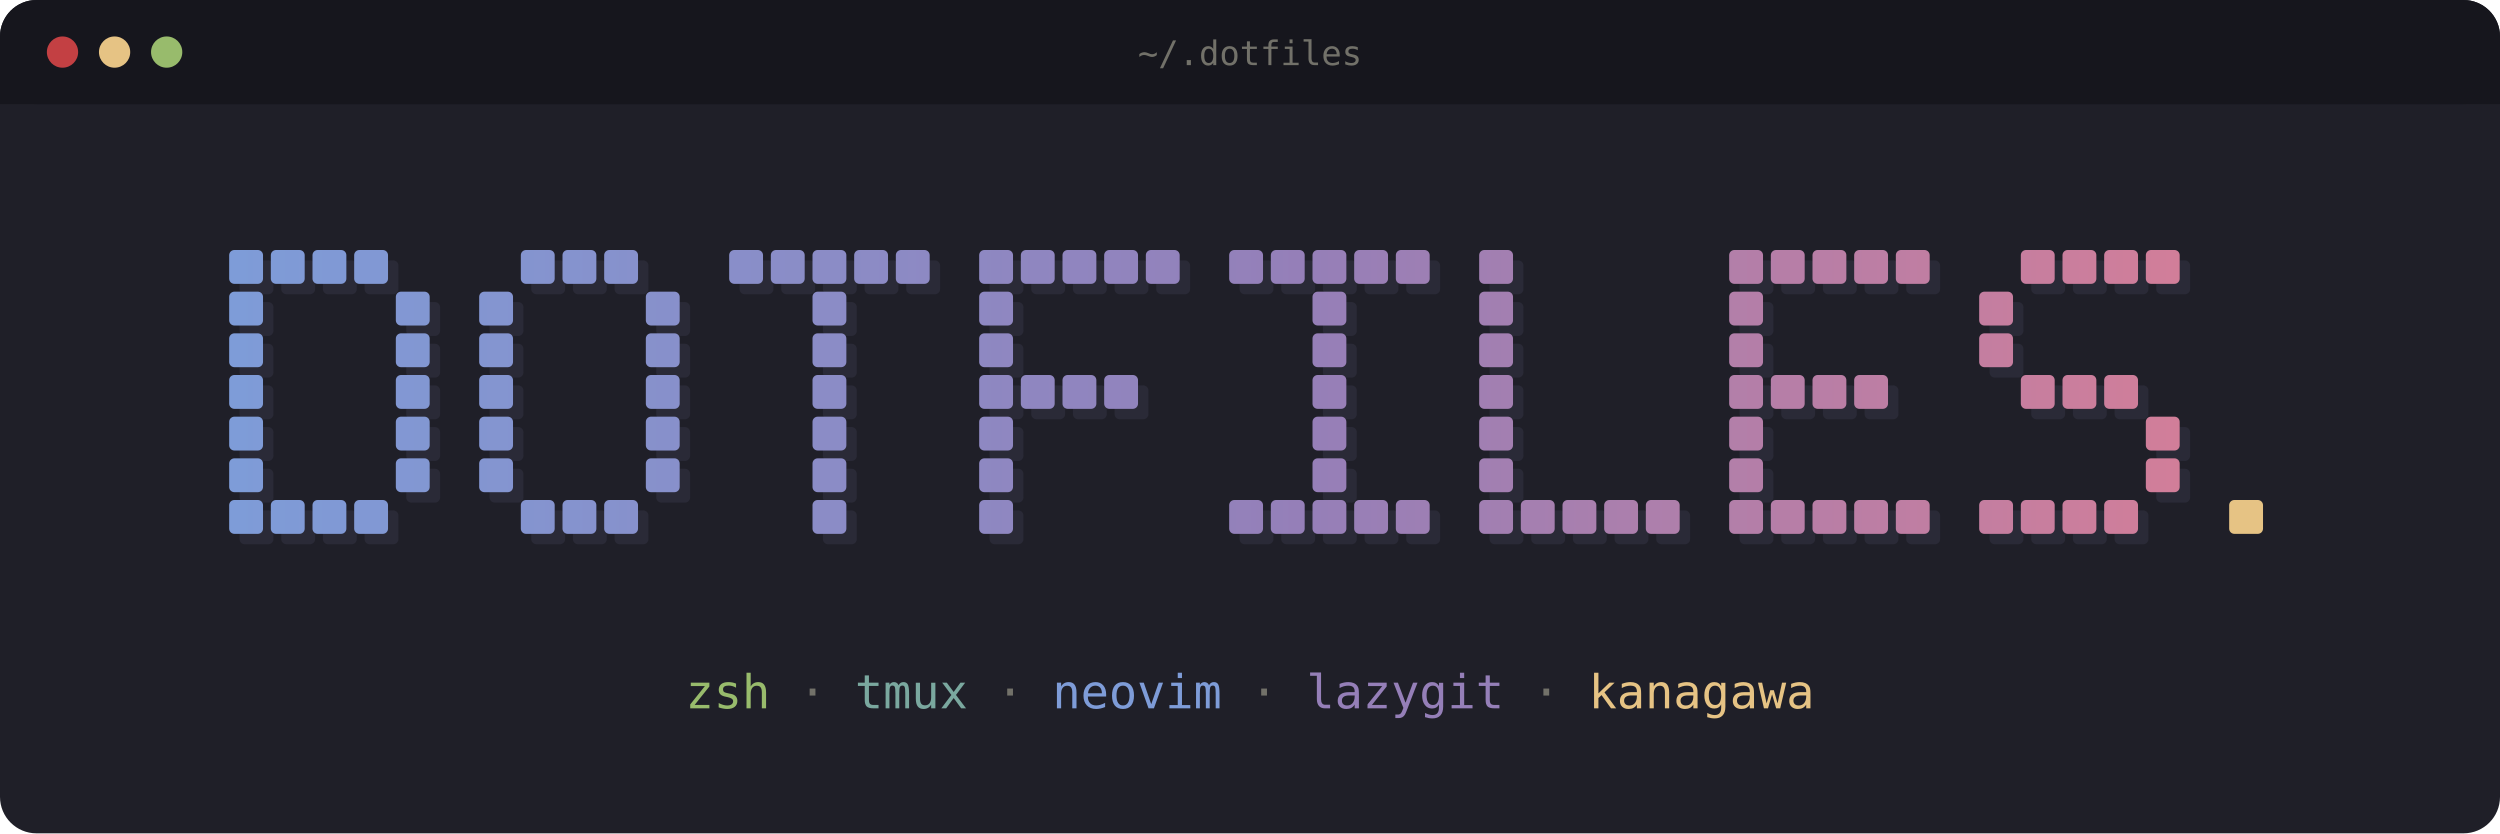
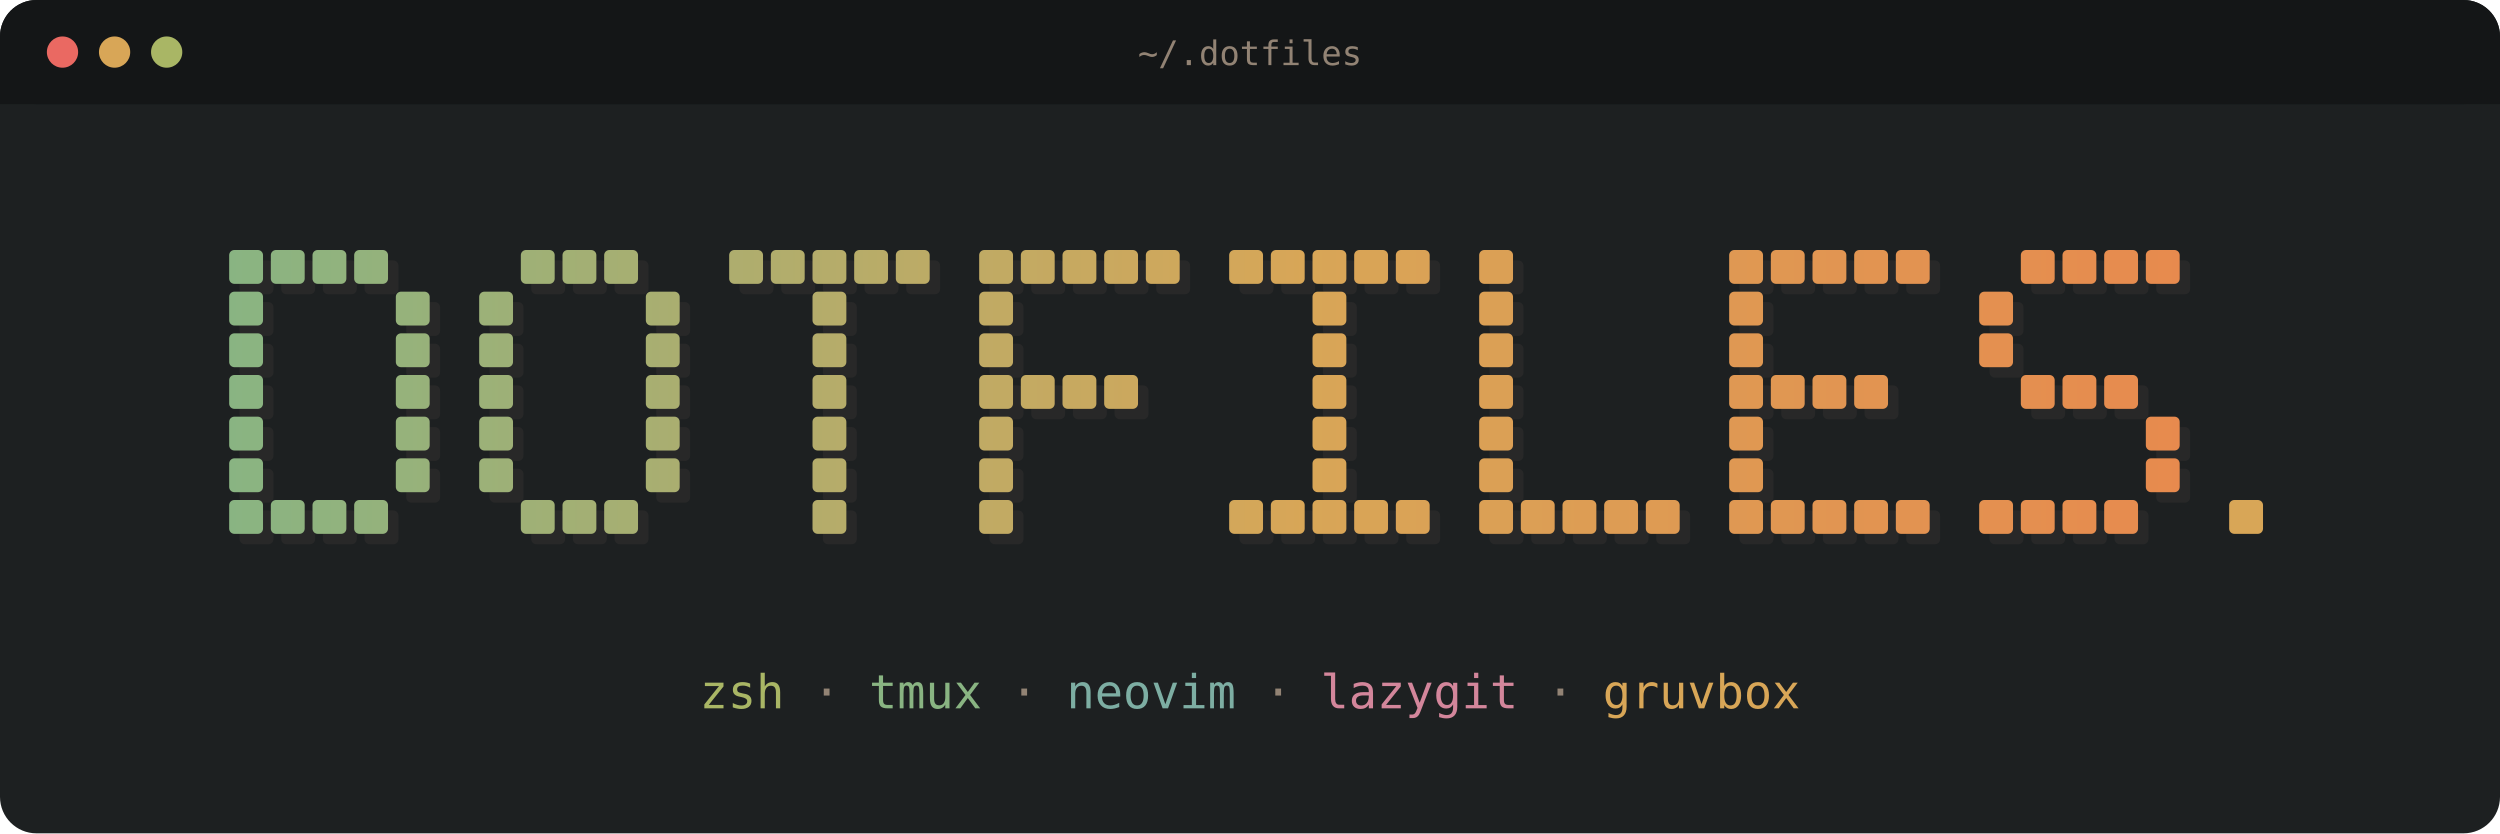
<svg xmlns="http://www.w3.org/2000/svg" width="960" height="320" viewBox="0 0 960 320" role="img" aria-label="dotfiles">
  <defs>
    <linearGradient id="g" gradientUnits="userSpaceOnUse" x1="88" y1="0" x2="840" y2="0">
-       <stop offset="0" stop-color="#7E9CD8" />
-       <stop offset="0.55" stop-color="#957FB8" />
-       <stop offset="1" stop-color="#D27E99" />
+       <stop offset="0" stop-color="#89B482" />
+       <stop offset="0.55" stop-color="#D8A657" />
+       <stop offset="1" stop-color="#E78A4E" />
    </linearGradient>
  </defs>
-   <rect width="960" height="320" rx="14" fill="#1F1F28" />
-   <rect width="960" height="40" rx="14" fill="#16161D" />
-   <rect y="26" width="960" height="14" fill="#16161D" />
-   <circle cx="24" cy="20" r="6" fill="#C34043" />
-   <circle cx="44" cy="20" r="6" fill="#E6C384" />
-   <circle cx="64" cy="20" r="6" fill="#98BB6C" />
-   <text x="480" y="25" text-anchor="middle" fill="#727169" font-family="ui-monospace,SFMono-Regular,Menlo,monospace" font-size="13">~/.dotfiles</text>
-   <g fill="#2A2A37">
+   <rect width="960" height="320" rx="14" fill="#1d2021" />
+   <rect width="960" height="40" rx="14" fill="#141617" />
+   <rect y="26" width="960" height="14" fill="#141617" />
+   <circle cx="24" cy="20" r="6" fill="#EA6962" />
+   <circle cx="44" cy="20" r="6" fill="#D8A657" />
+   <circle cx="64" cy="20" r="6" fill="#A9B665" />
+   <text x="480" y="25" text-anchor="middle" fill="#928374" font-family="ui-monospace,SFMono-Regular,Menlo,monospace" font-size="13">~/.dotfiles</text>
+   <g fill="#282828">
    <rect x="92" y="100" width="13" height="13" rx="2" />
    <rect x="108" y="100" width="13" height="13" rx="2" />
    <rect x="124" y="100" width="13" height="13" rx="2" />
    <rect x="140" y="100" width="13" height="13" rx="2" />
    <rect x="92" y="116" width="13" height="13" rx="2" />
    <rect x="156" y="116" width="13" height="13" rx="2" />
    <rect x="92" y="132" width="13" height="13" rx="2" />
    <rect x="156" y="132" width="13" height="13" rx="2" />
    <rect x="92" y="148" width="13" height="13" rx="2" />
    <rect x="156" y="148" width="13" height="13" rx="2" />
    <rect x="92" y="164" width="13" height="13" rx="2" />
    <rect x="156" y="164" width="13" height="13" rx="2" />
    <rect x="92" y="180" width="13" height="13" rx="2" />
    <rect x="156" y="180" width="13" height="13" rx="2" />
    <rect x="92" y="196" width="13" height="13" rx="2" />
    <rect x="108" y="196" width="13" height="13" rx="2" />
    <rect x="124" y="196" width="13" height="13" rx="2" />
    <rect x="140" y="196" width="13" height="13" rx="2" />
    <rect x="204" y="100" width="13" height="13" rx="2" />
    <rect x="220" y="100" width="13" height="13" rx="2" />
    <rect x="236" y="100" width="13" height="13" rx="2" />
    <rect x="188" y="116" width="13" height="13" rx="2" />
    <rect x="252" y="116" width="13" height="13" rx="2" />
    <rect x="188" y="132" width="13" height="13" rx="2" />
    <rect x="252" y="132" width="13" height="13" rx="2" />
    <rect x="188" y="148" width="13" height="13" rx="2" />
    <rect x="252" y="148" width="13" height="13" rx="2" />
    <rect x="188" y="164" width="13" height="13" rx="2" />
    <rect x="252" y="164" width="13" height="13" rx="2" />
    <rect x="188" y="180" width="13" height="13" rx="2" />
    <rect x="252" y="180" width="13" height="13" rx="2" />
    <rect x="204" y="196" width="13" height="13" rx="2" />
    <rect x="220" y="196" width="13" height="13" rx="2" />
    <rect x="236" y="196" width="13" height="13" rx="2" />
    <rect x="284" y="100" width="13" height="13" rx="2" />
    <rect x="300" y="100" width="13" height="13" rx="2" />
    <rect x="316" y="100" width="13" height="13" rx="2" />
    <rect x="332" y="100" width="13" height="13" rx="2" />
    <rect x="348" y="100" width="13" height="13" rx="2" />
    <rect x="316" y="116" width="13" height="13" rx="2" />
    <rect x="316" y="132" width="13" height="13" rx="2" />
    <rect x="316" y="148" width="13" height="13" rx="2" />
    <rect x="316" y="164" width="13" height="13" rx="2" />
    <rect x="316" y="180" width="13" height="13" rx="2" />
    <rect x="316" y="196" width="13" height="13" rx="2" />
    <rect x="380" y="100" width="13" height="13" rx="2" />
    <rect x="396" y="100" width="13" height="13" rx="2" />
    <rect x="412" y="100" width="13" height="13" rx="2" />
    <rect x="428" y="100" width="13" height="13" rx="2" />
    <rect x="444" y="100" width="13" height="13" rx="2" />
    <rect x="380" y="116" width="13" height="13" rx="2" />
    <rect x="380" y="132" width="13" height="13" rx="2" />
    <rect x="380" y="148" width="13" height="13" rx="2" />
    <rect x="396" y="148" width="13" height="13" rx="2" />
    <rect x="412" y="148" width="13" height="13" rx="2" />
    <rect x="428" y="148" width="13" height="13" rx="2" />
    <rect x="380" y="164" width="13" height="13" rx="2" />
    <rect x="380" y="180" width="13" height="13" rx="2" />
    <rect x="380" y="196" width="13" height="13" rx="2" />
    <rect x="476" y="100" width="13" height="13" rx="2" />
    <rect x="492" y="100" width="13" height="13" rx="2" />
    <rect x="508" y="100" width="13" height="13" rx="2" />
    <rect x="524" y="100" width="13" height="13" rx="2" />
    <rect x="540" y="100" width="13" height="13" rx="2" />
    <rect x="508" y="116" width="13" height="13" rx="2" />
    <rect x="508" y="132" width="13" height="13" rx="2" />
    <rect x="508" y="148" width="13" height="13" rx="2" />
    <rect x="508" y="164" width="13" height="13" rx="2" />
    <rect x="508" y="180" width="13" height="13" rx="2" />
    <rect x="476" y="196" width="13" height="13" rx="2" />
    <rect x="492" y="196" width="13" height="13" rx="2" />
    <rect x="508" y="196" width="13" height="13" rx="2" />
    <rect x="524" y="196" width="13" height="13" rx="2" />
    <rect x="540" y="196" width="13" height="13" rx="2" />
    <rect x="572" y="100" width="13" height="13" rx="2" />
    <rect x="572" y="116" width="13" height="13" rx="2" />
    <rect x="572" y="132" width="13" height="13" rx="2" />
    <rect x="572" y="148" width="13" height="13" rx="2" />
    <rect x="572" y="164" width="13" height="13" rx="2" />
    <rect x="572" y="180" width="13" height="13" rx="2" />
    <rect x="572" y="196" width="13" height="13" rx="2" />
    <rect x="588" y="196" width="13" height="13" rx="2" />
    <rect x="604" y="196" width="13" height="13" rx="2" />
    <rect x="620" y="196" width="13" height="13" rx="2" />
    <rect x="636" y="196" width="13" height="13" rx="2" />
    <rect x="668" y="100" width="13" height="13" rx="2" />
    <rect x="684" y="100" width="13" height="13" rx="2" />
    <rect x="700" y="100" width="13" height="13" rx="2" />
    <rect x="716" y="100" width="13" height="13" rx="2" />
    <rect x="732" y="100" width="13" height="13" rx="2" />
    <rect x="668" y="116" width="13" height="13" rx="2" />
    <rect x="668" y="132" width="13" height="13" rx="2" />
    <rect x="668" y="148" width="13" height="13" rx="2" />
    <rect x="684" y="148" width="13" height="13" rx="2" />
    <rect x="700" y="148" width="13" height="13" rx="2" />
    <rect x="716" y="148" width="13" height="13" rx="2" />
    <rect x="668" y="164" width="13" height="13" rx="2" />
    <rect x="668" y="180" width="13" height="13" rx="2" />
    <rect x="668" y="196" width="13" height="13" rx="2" />
    <rect x="684" y="196" width="13" height="13" rx="2" />
    <rect x="700" y="196" width="13" height="13" rx="2" />
    <rect x="716" y="196" width="13" height="13" rx="2" />
    <rect x="732" y="196" width="13" height="13" rx="2" />
    <rect x="780" y="100" width="13" height="13" rx="2" />
    <rect x="796" y="100" width="13" height="13" rx="2" />
    <rect x="812" y="100" width="13" height="13" rx="2" />
    <rect x="828" y="100" width="13" height="13" rx="2" />
    <rect x="764" y="116" width="13" height="13" rx="2" />
    <rect x="764" y="132" width="13" height="13" rx="2" />
    <rect x="780" y="148" width="13" height="13" rx="2" />
    <rect x="796" y="148" width="13" height="13" rx="2" />
    <rect x="812" y="148" width="13" height="13" rx="2" />
    <rect x="828" y="164" width="13" height="13" rx="2" />
    <rect x="828" y="180" width="13" height="13" rx="2" />
    <rect x="764" y="196" width="13" height="13" rx="2" />
    <rect x="780" y="196" width="13" height="13" rx="2" />
    <rect x="796" y="196" width="13" height="13" rx="2" />
    <rect x="812" y="196" width="13" height="13" rx="2" />
  </g>
  <g fill="url(#g)">
    <rect x="88" y="96" width="13" height="13" rx="2" />
    <rect x="104" y="96" width="13" height="13" rx="2" />
    <rect x="120" y="96" width="13" height="13" rx="2" />
    <rect x="136" y="96" width="13" height="13" rx="2" />
    <rect x="88" y="112" width="13" height="13" rx="2" />
    <rect x="152" y="112" width="13" height="13" rx="2" />
    <rect x="88" y="128" width="13" height="13" rx="2" />
    <rect x="152" y="128" width="13" height="13" rx="2" />
    <rect x="88" y="144" width="13" height="13" rx="2" />
    <rect x="152" y="144" width="13" height="13" rx="2" />
    <rect x="88" y="160" width="13" height="13" rx="2" />
    <rect x="152" y="160" width="13" height="13" rx="2" />
    <rect x="88" y="176" width="13" height="13" rx="2" />
    <rect x="152" y="176" width="13" height="13" rx="2" />
    <rect x="88" y="192" width="13" height="13" rx="2" />
    <rect x="104" y="192" width="13" height="13" rx="2" />
    <rect x="120" y="192" width="13" height="13" rx="2" />
    <rect x="136" y="192" width="13" height="13" rx="2" />
    <rect x="200" y="96" width="13" height="13" rx="2" />
    <rect x="216" y="96" width="13" height="13" rx="2" />
    <rect x="232" y="96" width="13" height="13" rx="2" />
    <rect x="184" y="112" width="13" height="13" rx="2" />
    <rect x="248" y="112" width="13" height="13" rx="2" />
    <rect x="184" y="128" width="13" height="13" rx="2" />
    <rect x="248" y="128" width="13" height="13" rx="2" />
    <rect x="184" y="144" width="13" height="13" rx="2" />
    <rect x="248" y="144" width="13" height="13" rx="2" />
    <rect x="184" y="160" width="13" height="13" rx="2" />
    <rect x="248" y="160" width="13" height="13" rx="2" />
    <rect x="184" y="176" width="13" height="13" rx="2" />
    <rect x="248" y="176" width="13" height="13" rx="2" />
    <rect x="200" y="192" width="13" height="13" rx="2" />
    <rect x="216" y="192" width="13" height="13" rx="2" />
    <rect x="232" y="192" width="13" height="13" rx="2" />
    <rect x="280" y="96" width="13" height="13" rx="2" />
    <rect x="296" y="96" width="13" height="13" rx="2" />
    <rect x="312" y="96" width="13" height="13" rx="2" />
    <rect x="328" y="96" width="13" height="13" rx="2" />
    <rect x="344" y="96" width="13" height="13" rx="2" />
    <rect x="312" y="112" width="13" height="13" rx="2" />
    <rect x="312" y="128" width="13" height="13" rx="2" />
    <rect x="312" y="144" width="13" height="13" rx="2" />
    <rect x="312" y="160" width="13" height="13" rx="2" />
    <rect x="312" y="176" width="13" height="13" rx="2" />
    <rect x="312" y="192" width="13" height="13" rx="2" />
    <rect x="376" y="96" width="13" height="13" rx="2" />
    <rect x="392" y="96" width="13" height="13" rx="2" />
    <rect x="408" y="96" width="13" height="13" rx="2" />
    <rect x="424" y="96" width="13" height="13" rx="2" />
    <rect x="440" y="96" width="13" height="13" rx="2" />
    <rect x="376" y="112" width="13" height="13" rx="2" />
    <rect x="376" y="128" width="13" height="13" rx="2" />
    <rect x="376" y="144" width="13" height="13" rx="2" />
    <rect x="392" y="144" width="13" height="13" rx="2" />
    <rect x="408" y="144" width="13" height="13" rx="2" />
    <rect x="424" y="144" width="13" height="13" rx="2" />
    <rect x="376" y="160" width="13" height="13" rx="2" />
    <rect x="376" y="176" width="13" height="13" rx="2" />
    <rect x="376" y="192" width="13" height="13" rx="2" />
    <rect x="472" y="96" width="13" height="13" rx="2" />
    <rect x="488" y="96" width="13" height="13" rx="2" />
    <rect x="504" y="96" width="13" height="13" rx="2" />
    <rect x="520" y="96" width="13" height="13" rx="2" />
    <rect x="536" y="96" width="13" height="13" rx="2" />
    <rect x="504" y="112" width="13" height="13" rx="2" />
    <rect x="504" y="128" width="13" height="13" rx="2" />
    <rect x="504" y="144" width="13" height="13" rx="2" />
    <rect x="504" y="160" width="13" height="13" rx="2" />
    <rect x="504" y="176" width="13" height="13" rx="2" />
    <rect x="472" y="192" width="13" height="13" rx="2" />
    <rect x="488" y="192" width="13" height="13" rx="2" />
    <rect x="504" y="192" width="13" height="13" rx="2" />
    <rect x="520" y="192" width="13" height="13" rx="2" />
    <rect x="536" y="192" width="13" height="13" rx="2" />
    <rect x="568" y="96" width="13" height="13" rx="2" />
    <rect x="568" y="112" width="13" height="13" rx="2" />
    <rect x="568" y="128" width="13" height="13" rx="2" />
    <rect x="568" y="144" width="13" height="13" rx="2" />
    <rect x="568" y="160" width="13" height="13" rx="2" />
    <rect x="568" y="176" width="13" height="13" rx="2" />
    <rect x="568" y="192" width="13" height="13" rx="2" />
    <rect x="584" y="192" width="13" height="13" rx="2" />
    <rect x="600" y="192" width="13" height="13" rx="2" />
    <rect x="616" y="192" width="13" height="13" rx="2" />
    <rect x="632" y="192" width="13" height="13" rx="2" />
    <rect x="664" y="96" width="13" height="13" rx="2" />
    <rect x="680" y="96" width="13" height="13" rx="2" />
    <rect x="696" y="96" width="13" height="13" rx="2" />
    <rect x="712" y="96" width="13" height="13" rx="2" />
    <rect x="728" y="96" width="13" height="13" rx="2" />
    <rect x="664" y="112" width="13" height="13" rx="2" />
    <rect x="664" y="128" width="13" height="13" rx="2" />
    <rect x="664" y="144" width="13" height="13" rx="2" />
    <rect x="680" y="144" width="13" height="13" rx="2" />
    <rect x="696" y="144" width="13" height="13" rx="2" />
    <rect x="712" y="144" width="13" height="13" rx="2" />
    <rect x="664" y="160" width="13" height="13" rx="2" />
    <rect x="664" y="176" width="13" height="13" rx="2" />
    <rect x="664" y="192" width="13" height="13" rx="2" />
    <rect x="680" y="192" width="13" height="13" rx="2" />
    <rect x="696" y="192" width="13" height="13" rx="2" />
    <rect x="712" y="192" width="13" height="13" rx="2" />
    <rect x="728" y="192" width="13" height="13" rx="2" />
    <rect x="776" y="96" width="13" height="13" rx="2" />
    <rect x="792" y="96" width="13" height="13" rx="2" />
    <rect x="808" y="96" width="13" height="13" rx="2" />
    <rect x="824" y="96" width="13" height="13" rx="2" />
    <rect x="760" y="112" width="13" height="13" rx="2" />
    <rect x="760" y="128" width="13" height="13" rx="2" />
    <rect x="776" y="144" width="13" height="13" rx="2" />
    <rect x="792" y="144" width="13" height="13" rx="2" />
    <rect x="808" y="144" width="13" height="13" rx="2" />
    <rect x="824" y="160" width="13" height="13" rx="2" />
    <rect x="824" y="176" width="13" height="13" rx="2" />
    <rect x="760" y="192" width="13" height="13" rx="2" />
    <rect x="776" y="192" width="13" height="13" rx="2" />
    <rect x="792" y="192" width="13" height="13" rx="2" />
    <rect x="808" y="192" width="13" height="13" rx="2" />
  </g>
-   <rect x="856" y="192" width="13" height="13" rx="2" fill="#E6C384">
+   <rect x="856" y="192" width="13" height="13" rx="2" fill="#D8A657">
    <animate attributeName="opacity" values="1;1;0;0" keyTimes="0;0.5;0.5;1" dur="1.2s" repeatCount="indefinite" />
  </rect>
-   <text x="480" y="272" text-anchor="middle" font-family="ui-monospace,SFMono-Regular,Menlo,monospace" font-size="18" fill="#727169">
-     <tspan fill="#98BB6C">zsh</tspan> · <tspan fill="#7AA89F">tmux</tspan> · <tspan fill="#7E9CD8">neovim</tspan> · <tspan fill="#957FB8">lazygit</tspan> · <tspan fill="#E6C384">kanagawa</tspan>
+   <text x="480" y="272" text-anchor="middle" font-family="ui-monospace,SFMono-Regular,Menlo,monospace" font-size="18" fill="#928374">
+     <tspan fill="#A9B665">zsh</tspan> · <tspan fill="#89B482">tmux</tspan> · <tspan fill="#7DAEA3">neovim</tspan> · <tspan fill="#D3869B">lazygit</tspan> · <tspan fill="#D8A657">gruvbox</tspan>
  </text>
</svg>
